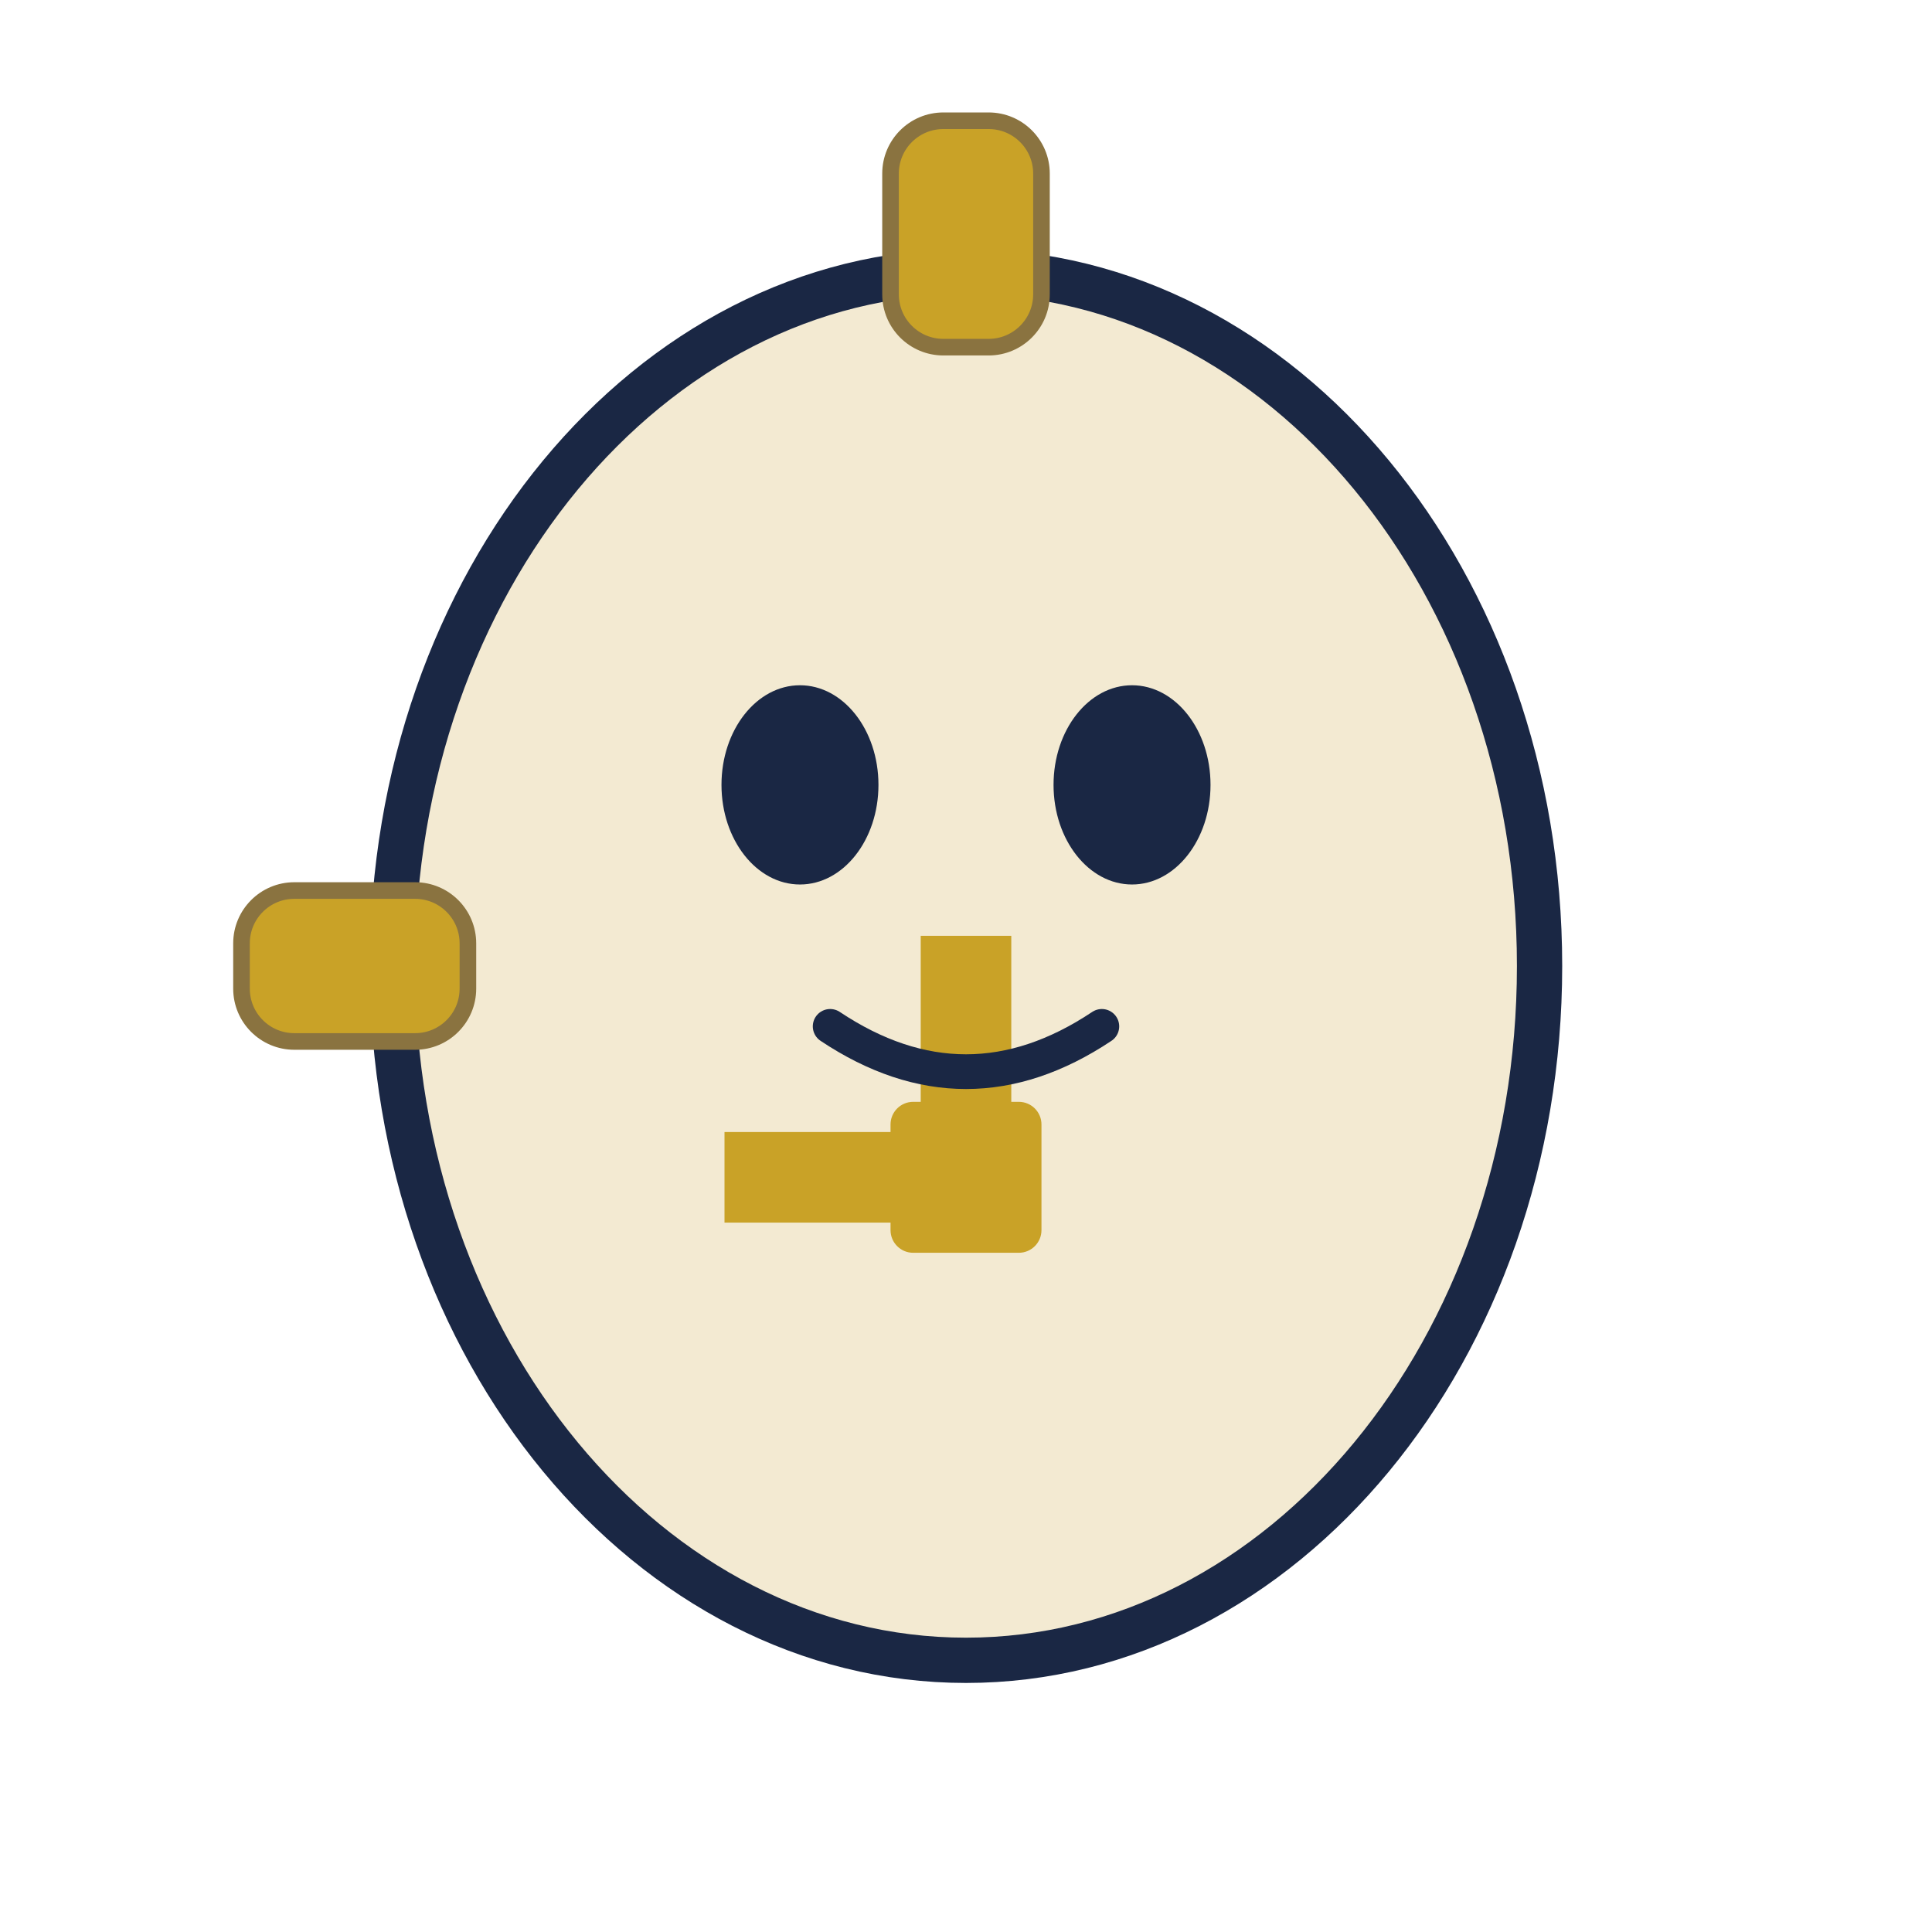
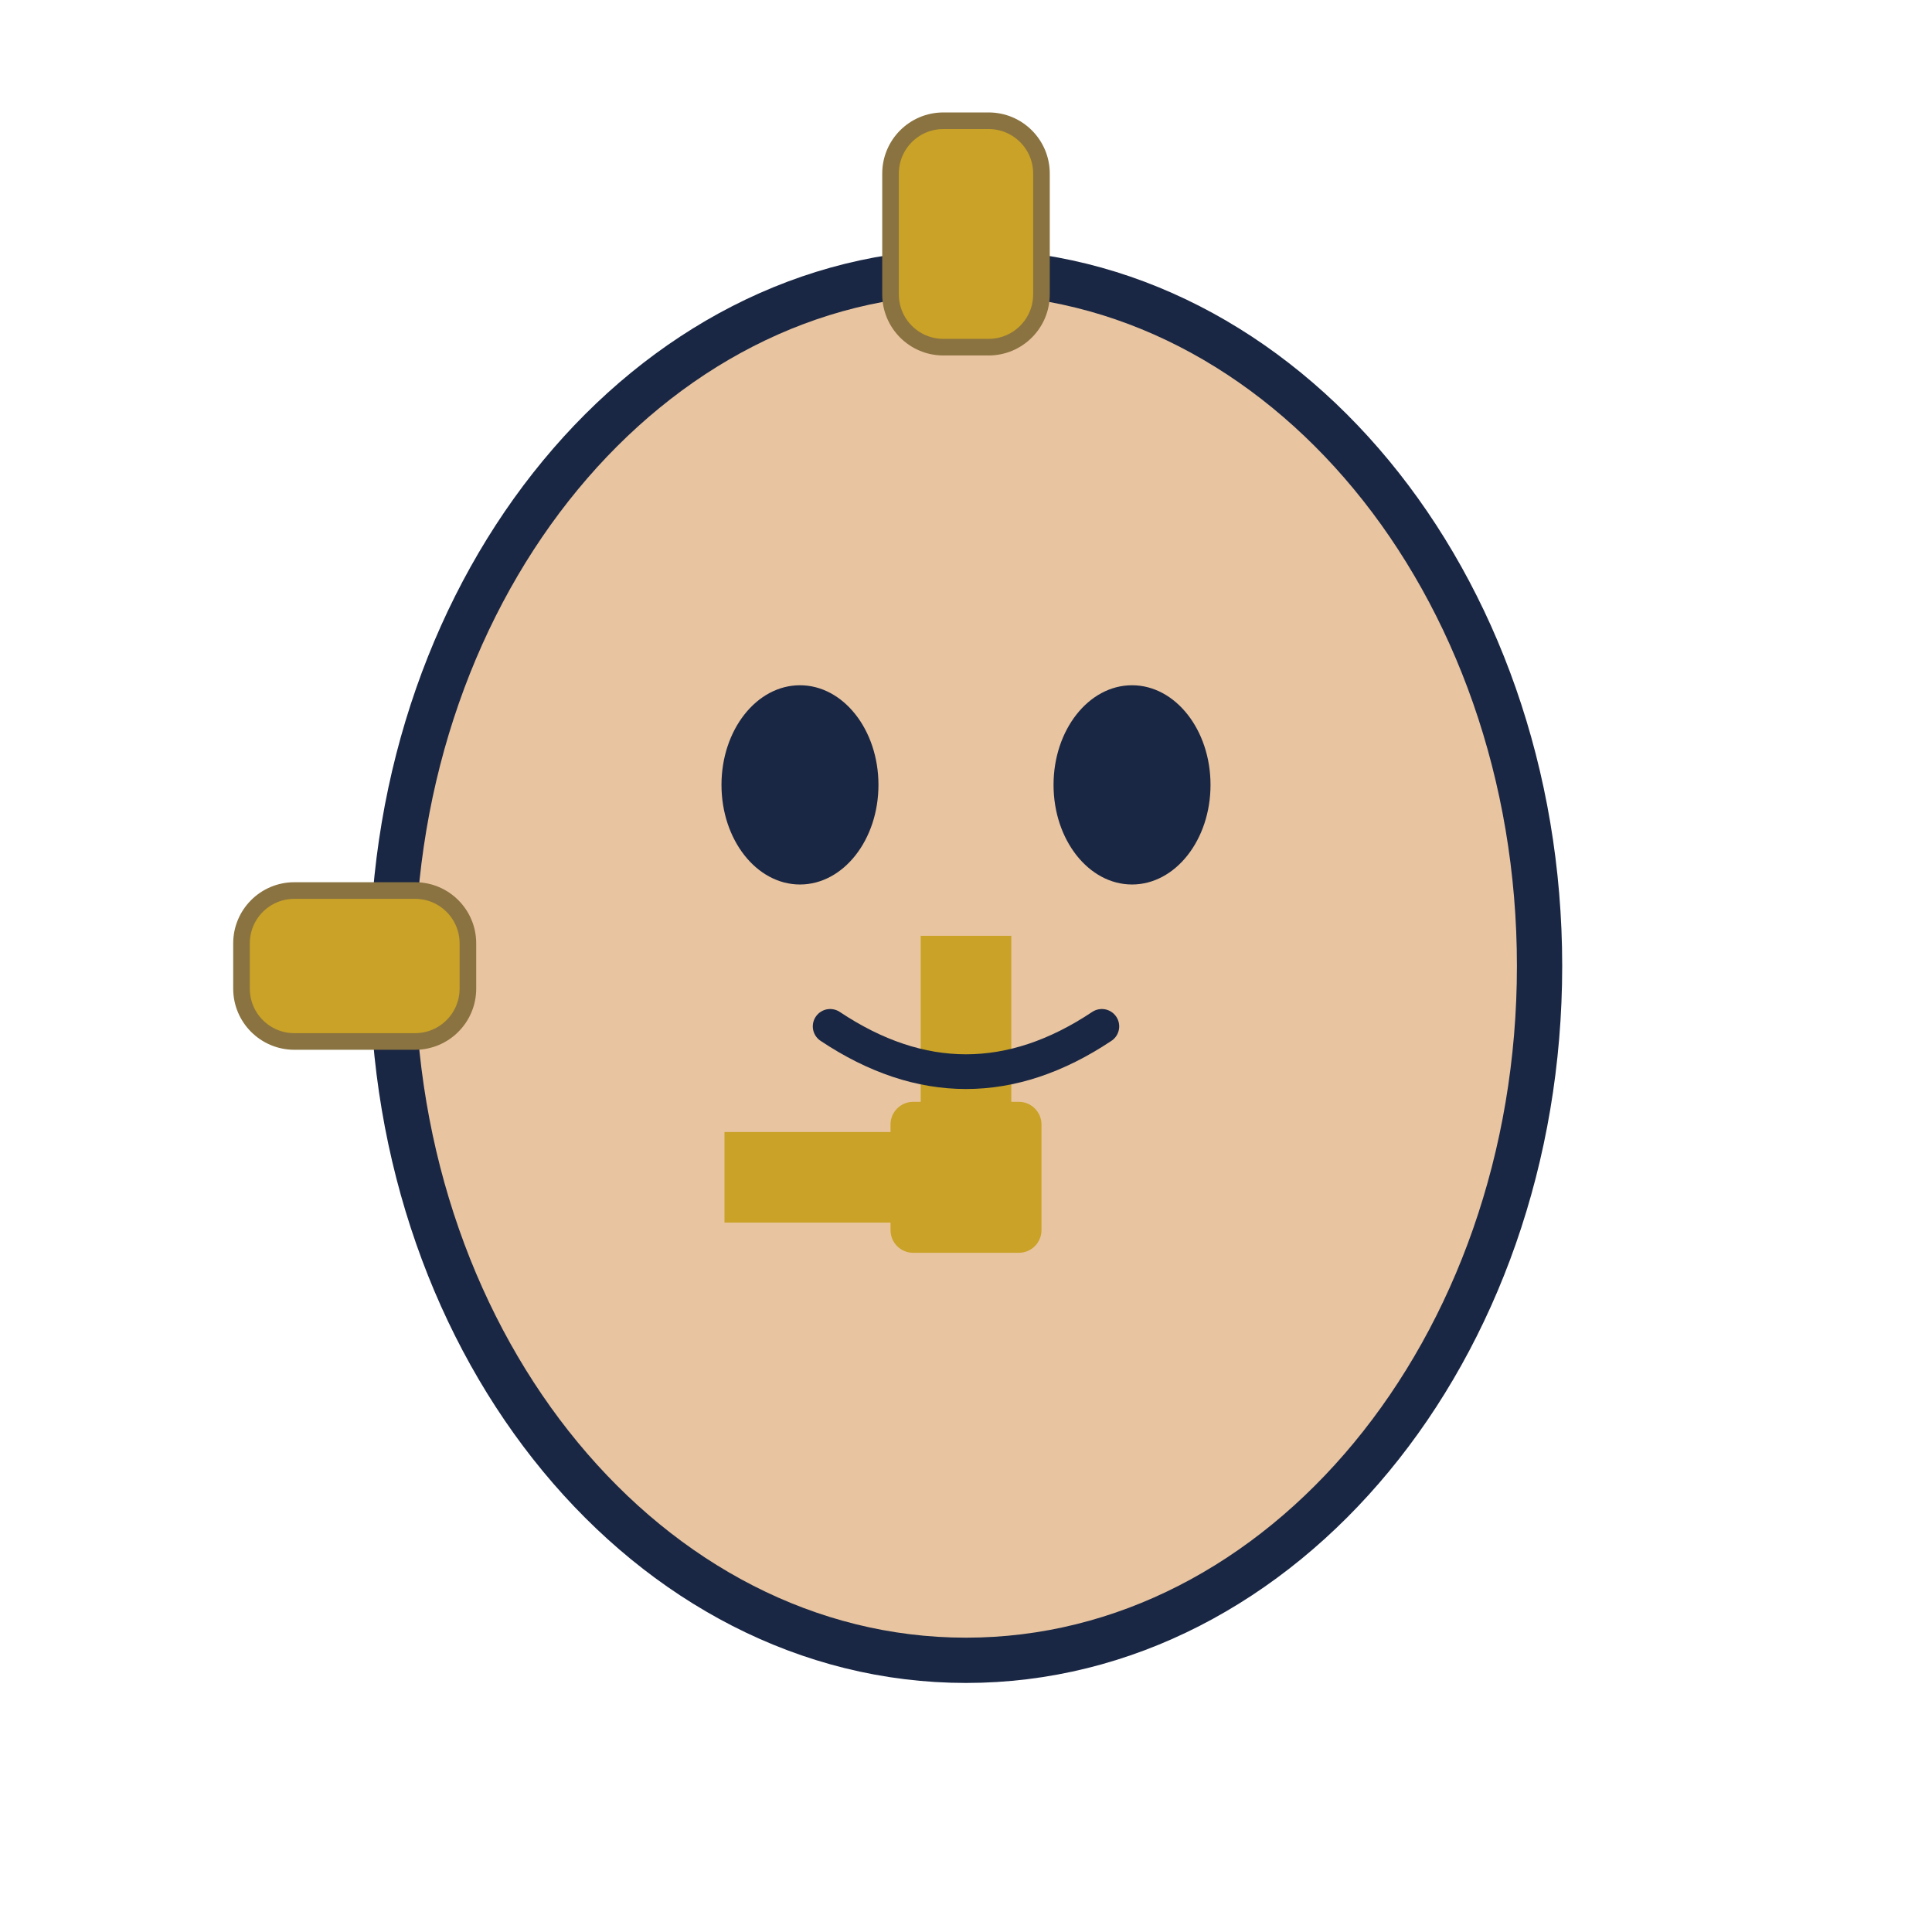
<svg xmlns="http://www.w3.org/2000/svg" viewBox="0 0 128 128">
-   <ellipse cx="64" cy="64" rx="38" ry="46" fill="#f3ead2" stroke="#1a2744" stroke-width="3" />
-   <rect x="61.0" y="62" width="6" height="16" fill="#c9a227" />
-   <rect x="48" y="75.0" width="16" height="6" fill="#c9a227" />
+   <ellipse cx="64" cy="64" rx="38" ry="46" fill="#e8c4a0" stroke="#1a2744" stroke-width="3" />
+   <rect x="61" y="62" width="6" height="16" fill="#c9a227" />
+   <rect x="48" y="75" width="16" height="6" fill="#c9a227" />
  <rect x="59" y="73" width="10" height="10" rx="1.5" fill="#c9a227" />
-   <rect x="59.0" y="8" width="10" height="15" rx="3.5" fill="#c9a227" stroke="#8a7340" stroke-width="1.1" />
-   <rect x="16" y="59.0" width="15" height="10" rx="3.5" fill="#c9a227" stroke="#8a7340" stroke-width="1.1" />
+   <rect x="59" y="8" width="10" height="15" rx="3.5" fill="#c9a227" stroke="#8a7340" stroke-width="1.1" />
+   <rect x="16" y="59" width="15" height="10" rx="3.5" fill="#c9a227" stroke="#8a7340" stroke-width="1.1" />
  <ellipse cx="53" cy="52" rx="5.2" ry="6.6" fill="#1a2744" />
  <ellipse cx="75" cy="52" rx="5.2" ry="6.6" fill="#1a2744" />
  <path d="M 55 68 Q 64 74 73 68" fill="none" stroke="#1a2744" stroke-width="2.3" stroke-linecap="round" />
</svg>
